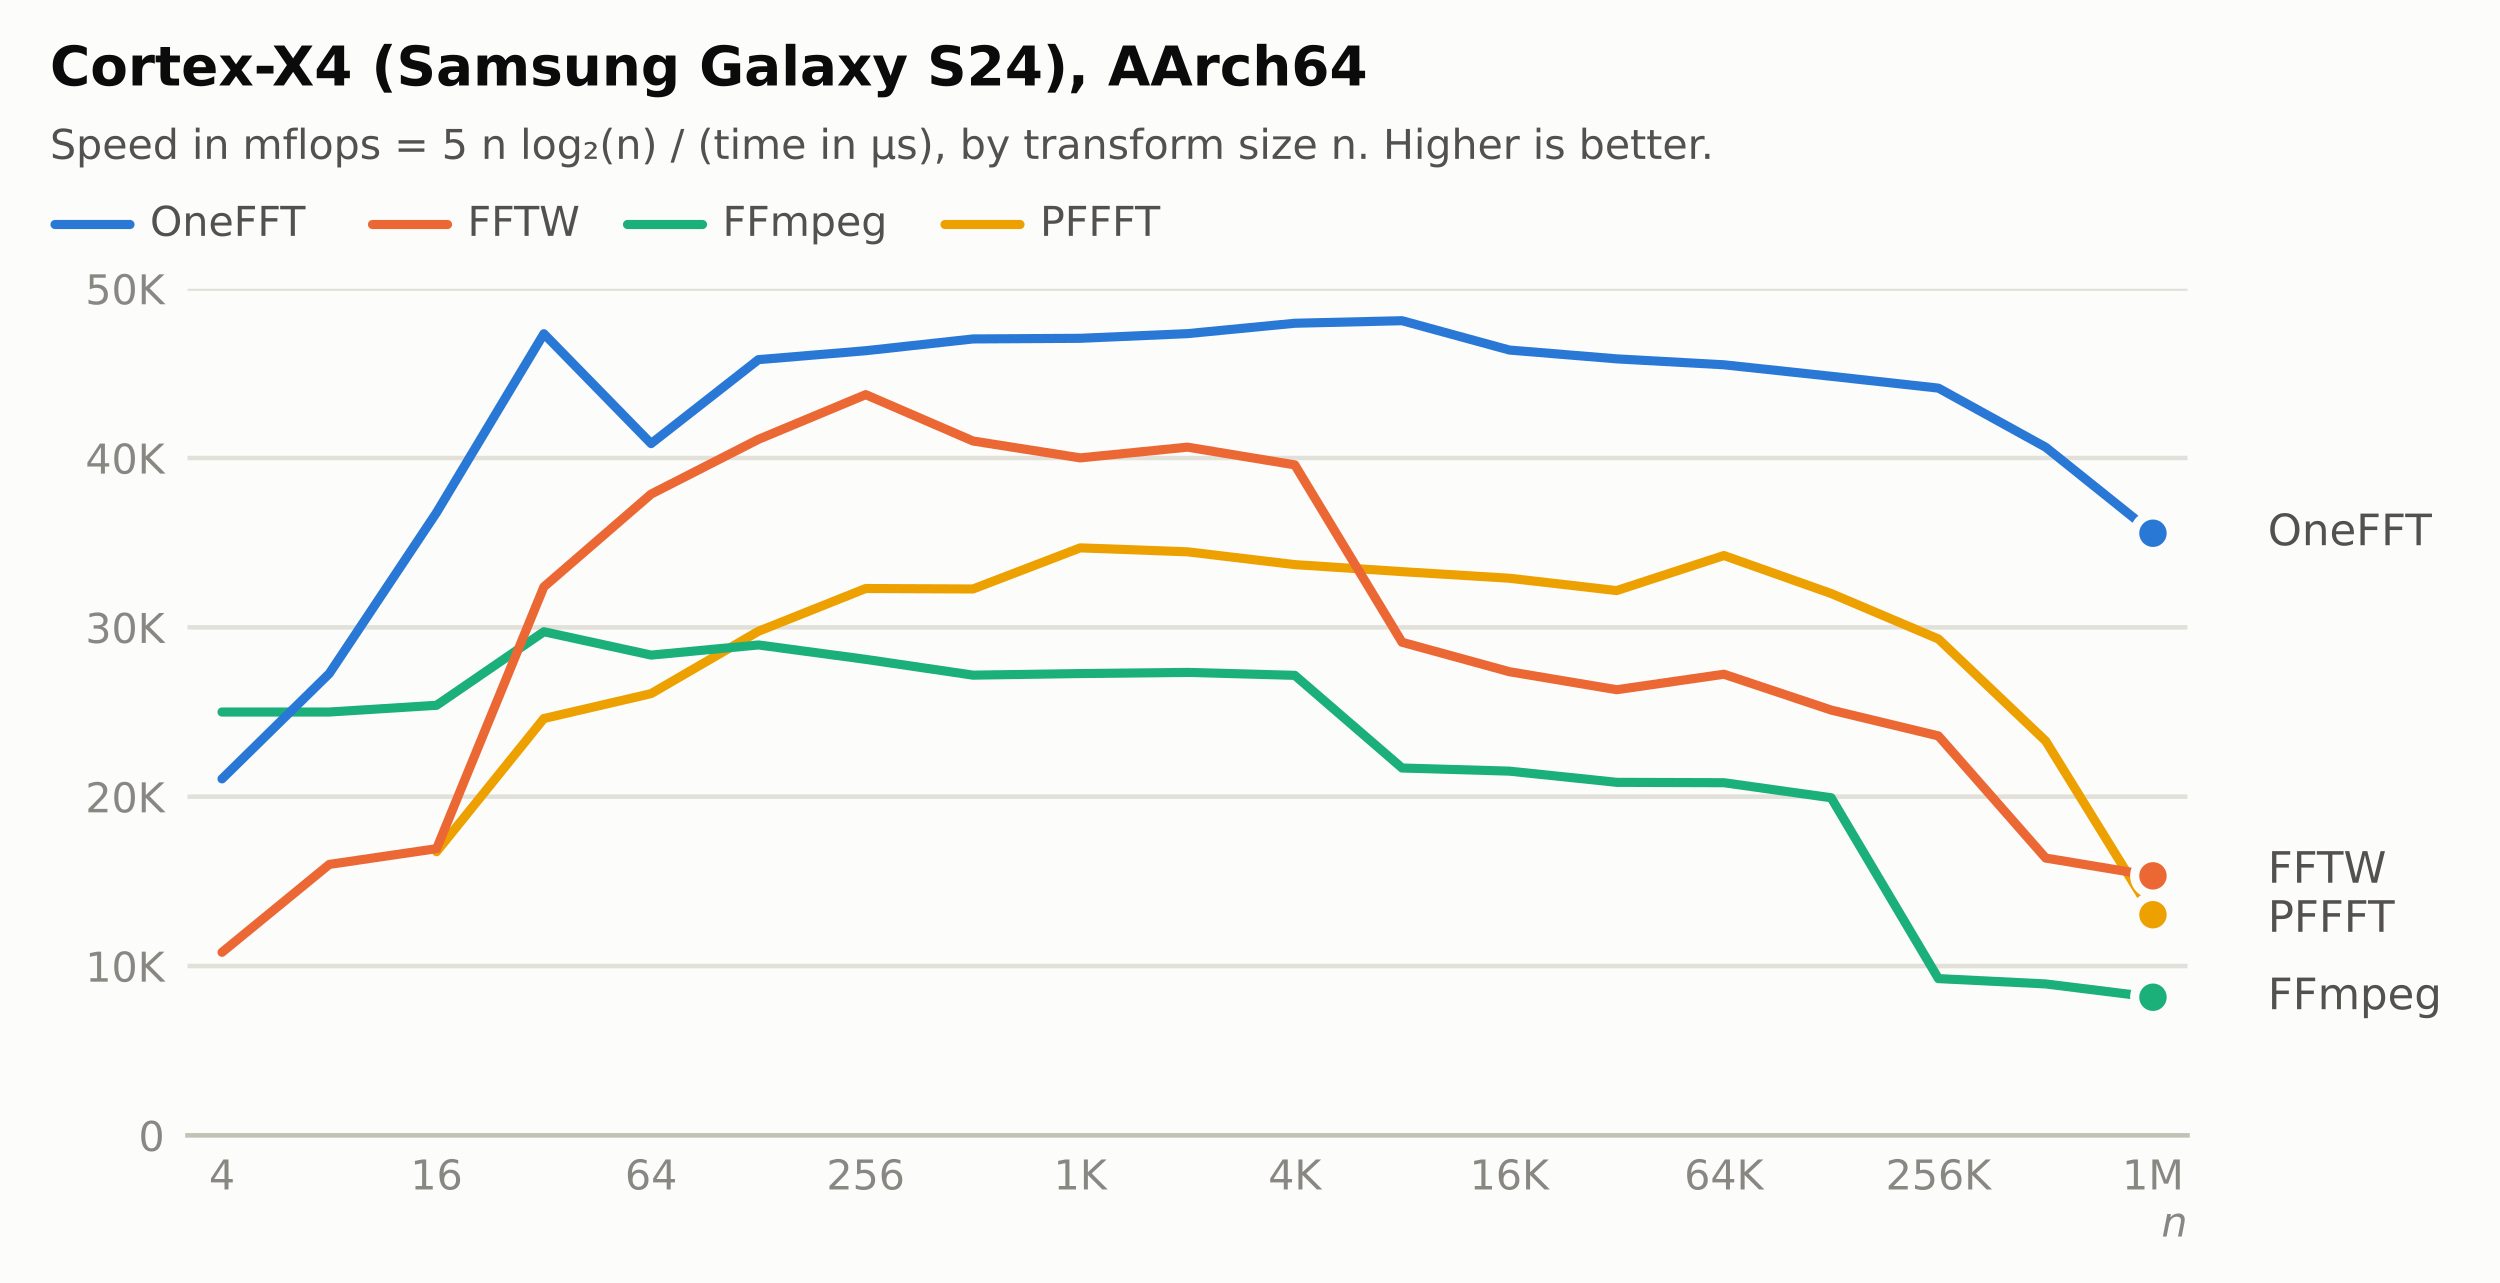
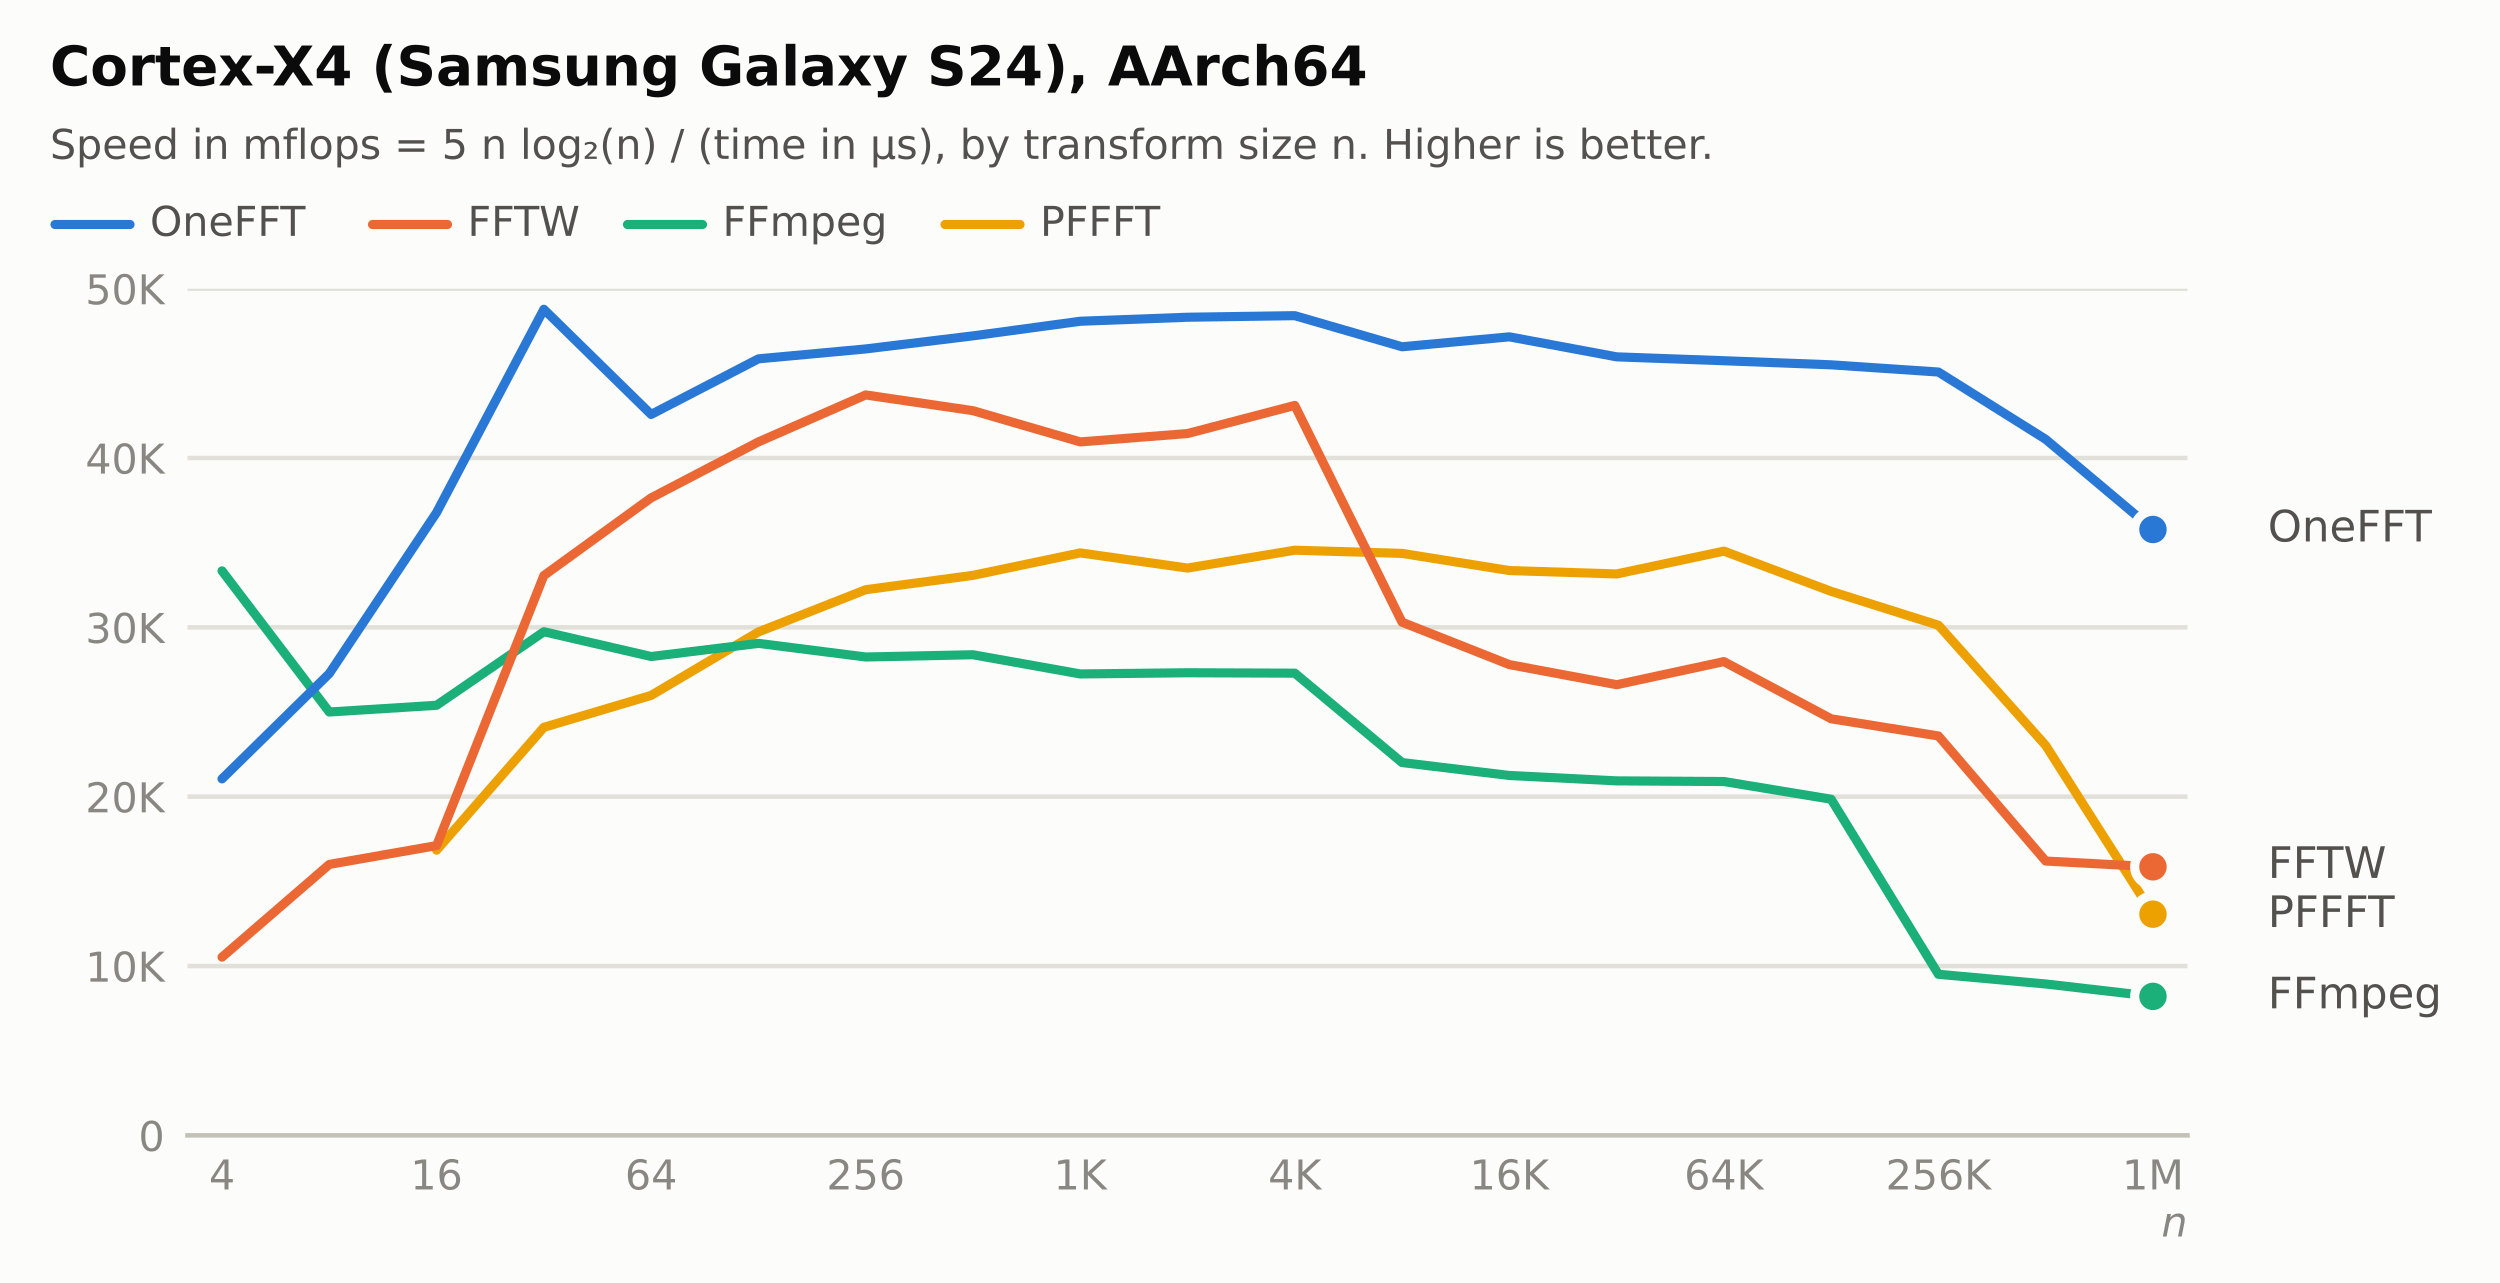
<svg xmlns="http://www.w3.org/2000/svg" xmlns:xlink="http://www.w3.org/1999/xlink" width="547.2pt" height="280.8pt" viewBox="0 0 547.2 280.8" version="1.1">
  <defs>
    <style type="text/css">*{stroke-linejoin: round; stroke-linecap: butt}</style>
  </defs>
  <g id="figure_1">
    <g id="patch_1">
      <path d="M 0 280.8  L 547.2 280.8  L 547.2 0  L 0 0  z " style="fill: #fcfcfb" />
    </g>
    <g id="axes_1">
      <g id="patch_2">
        <path d="M 41.04 248.508  L 478.8 248.508  L 478.8 63.18  L 41.04 63.18  z " style="fill: #fcfcfb" />
      </g>
      <g id="matplotlib.axis_1">
        <g id="xtick_1">
          <g id="line2d_1" />
          <g id="text_1">
            <text style="font-size: 9px; font-family: system-ui, -apple-system, 'Segoe UI', 'DejaVu Sans', sans-serif; text-anchor: middle; fill: #898781" x="48.599" y="260.347" transform="rotate(-0 48.59891 260.3466)">4</text>
          </g>
        </g>
        <g id="xtick_2">
          <g id="line2d_2" />
          <g id="text_2">
            <text style="font-size: 9px; font-family: system-ui, -apple-system, 'Segoe UI', 'DejaVu Sans', sans-serif; text-anchor: middle; fill: #898781" x="95.559" y="260.347" transform="rotate(-0 95.55915 260.3466)">16</text>
          </g>
        </g>
        <g id="xtick_3">
          <g id="line2d_3" />
          <g id="text_3">
            <text style="font-size: 9px; font-family: system-ui, -apple-system, 'Segoe UI', 'DejaVu Sans', sans-serif; text-anchor: middle; fill: #898781" x="142.519" y="260.347" transform="rotate(-0 142.5194 260.3466)">64</text>
          </g>
        </g>
        <g id="xtick_4">
          <g id="line2d_4" />
          <g id="text_4">
            <text style="font-size: 9px; font-family: system-ui, -apple-system, 'Segoe UI', 'DejaVu Sans', sans-serif; text-anchor: middle; fill: #898781" x="189.48" y="260.347" transform="rotate(-0 189.4796 260.3466)">256</text>
          </g>
        </g>
        <g id="xtick_5">
          <g id="line2d_5" />
          <g id="text_5">
            <text style="font-size: 9px; font-family: system-ui, -apple-system, 'Segoe UI', 'DejaVu Sans', sans-serif; text-anchor: middle; fill: #898781" x="236.44" y="260.347" transform="rotate(-0 236.4399 260.3466)">1K</text>
          </g>
        </g>
        <g id="xtick_6">
          <g id="line2d_6" />
          <g id="text_6">
            <text style="font-size: 9px; font-family: system-ui, -apple-system, 'Segoe UI', 'DejaVu Sans', sans-serif; text-anchor: middle; fill: #898781" x="283.4" y="260.347" transform="rotate(-0 283.4001 260.3466)">4K</text>
          </g>
        </g>
        <g id="xtick_7">
          <g id="line2d_7" />
          <g id="text_7">
            <text style="font-size: 9px; font-family: system-ui, -apple-system, 'Segoe UI', 'DejaVu Sans', sans-serif; text-anchor: middle; fill: #898781" x="330.36" y="260.347" transform="rotate(-0 330.3604 260.3466)">16K</text>
          </g>
        </g>
        <g id="xtick_8">
          <g id="line2d_8" />
          <g id="text_8">
            <text style="font-size: 9px; font-family: system-ui, -apple-system, 'Segoe UI', 'DejaVu Sans', sans-serif; text-anchor: middle; fill: #898781" x="377.321" y="260.347" transform="rotate(-0 377.3206 260.3466)">64K</text>
          </g>
        </g>
        <g id="xtick_9">
          <g id="line2d_9" />
          <g id="text_9">
            <text style="font-size: 9px; font-family: system-ui, -apple-system, 'Segoe UI', 'DejaVu Sans', sans-serif; text-anchor: middle; fill: #898781" x="424.281" y="260.347" transform="rotate(-0 424.2808 260.3466)">256K</text>
          </g>
        </g>
        <g id="xtick_10">
          <g id="line2d_10" />
          <g id="text_10">
            <text style="font-size: 9px; font-family: system-ui, -apple-system, 'Segoe UI', 'DejaVu Sans', sans-serif; text-anchor: middle; fill: #898781" x="471.241" y="260.347" transform="rotate(-0 471.2411 260.3466)">1M</text>
          </g>
        </g>
      </g>
      <g id="matplotlib.axis_2">
        <g id="ytick_1">
          <g id="line2d_11">
            <path d="M 41.04 248.508  L 478.8 248.508  " clip-path="url(#p783c82a42f)" style="fill: none; stroke: #e1e0d9; stroke-linecap: square" />
          </g>
          <g id="line2d_12" />
          <g id="text_11">
            <text style="font-size: 9px; font-family: system-ui, -apple-system, 'Segoe UI', 'DejaVu Sans', sans-serif; text-anchor: end; fill: #898781" x="36.04" y="251.927" transform="rotate(-0 36.04 251.9273)">0</text>
          </g>
        </g>
        <g id="ytick_2">
          <g id="line2d_13">
            <path d="M 41.04 211.442  L 478.8 211.442  " clip-path="url(#p783c82a42f)" style="fill: none; stroke: #e1e0d9; stroke-linecap: square" />
          </g>
          <g id="line2d_14" />
          <g id="text_12">
            <text style="font-size: 9px; font-family: system-ui, -apple-system, 'Segoe UI', 'DejaVu Sans', sans-serif; text-anchor: end; fill: #898781" x="36.04" y="214.862" transform="rotate(-0 36.04 214.8617)">10K</text>
          </g>
        </g>
        <g id="ytick_3">
          <g id="line2d_15">
            <path d="M 41.04 174.377  L 478.8 174.377  " clip-path="url(#p783c82a42f)" style="fill: none; stroke: #e1e0d9; stroke-linecap: square" />
          </g>
          <g id="line2d_16" />
          <g id="text_13">
            <text style="font-size: 9px; font-family: system-ui, -apple-system, 'Segoe UI', 'DejaVu Sans', sans-serif; text-anchor: end; fill: #898781" x="36.04" y="177.796" transform="rotate(-0 36.04 177.7961)">20K</text>
          </g>
        </g>
        <g id="ytick_4">
          <g id="line2d_17">
            <path d="M 41.04 137.311  L 478.8 137.311  " clip-path="url(#p783c82a42f)" style="fill: none; stroke: #e1e0d9; stroke-linecap: square" />
          </g>
          <g id="line2d_18" />
          <g id="text_14">
            <text style="font-size: 9px; font-family: system-ui, -apple-system, 'Segoe UI', 'DejaVu Sans', sans-serif; text-anchor: end; fill: #898781" x="36.04" y="140.73" transform="rotate(-0 36.04 140.7305)">30K</text>
          </g>
        </g>
        <g id="ytick_5">
          <g id="line2d_19">
            <path d="M 41.04 100.246  L 478.8 100.246  " clip-path="url(#p783c82a42f)" style="fill: none; stroke: #e1e0d9; stroke-linecap: square" />
          </g>
          <g id="line2d_20" />
          <g id="text_15">
            <text style="font-size: 9px; font-family: system-ui, -apple-system, 'Segoe UI', 'DejaVu Sans', sans-serif; text-anchor: end; fill: #898781" x="36.04" y="103.665" transform="rotate(-0 36.04 103.6649)">40K</text>
          </g>
        </g>
        <g id="ytick_6">
          <g id="line2d_21">
            <path d="M 41.04 63.18  L 478.8 63.18  " clip-path="url(#p783c82a42f)" style="fill: none; stroke: #e1e0d9; stroke-linecap: square" />
          </g>
          <g id="line2d_22" />
          <g id="text_16">
            <text style="font-size: 9px; font-family: system-ui, -apple-system, 'Segoe UI', 'DejaVu Sans', sans-serif; text-anchor: end; fill: #898781" x="36.04" y="66.599" transform="rotate(-0 36.04 66.5993)">50K</text>
          </g>
        </g>
      </g>
      <g id="line2d_23">
-         <path d="M 95.559 186.409  L 119.039 157.27  L 142.519 151.815  L 166 138.173  L 189.48 128.813  L 212.96 128.918  L 236.44 119.916  L 259.92 120.783  L 283.4 123.585  L 306.88 125.124  L 330.36 126.564  L 353.84 129.268  L 377.321 121.594  L 400.801 129.908  L 424.281 139.865  L 447.761 162.193  L 471.241 200.216  " clip-path="url(#p783c82a42f)" style="fill: none; stroke: #eda100; stroke-width: 2; stroke-linecap: round" />
+         <path d="M 95.559 186.082  L 119.039 159.193  L 142.519 152.208  L 166 138.32  L 189.48 129.077  L 212.96 125.931  L 236.44 121.022  L 259.92 124.339  L 283.4 120.427  L 306.88 121.126  L 330.36 124.883  L 353.84 125.629  L 377.321 120.63  L 400.801 129.442  L 424.281 136.853  L 447.761 163.159  L 471.241 200.093  " clip-path="url(#p783c82a42f)" style="fill: none; stroke: #eda100; stroke-width: 2; stroke-linecap: round" />
      </g>
      <g id="line2d_24">
-         <path d="M 48.599 155.844  L 72.079 155.844  L 95.559 154.373  L 119.039 138.276  L 142.519 143.388  L 166 141.169  L 189.48 144.321  L 212.96 147.778  L 236.44 147.424  L 259.92 147.174  L 283.4 147.821  L 306.88 168.101  L 330.36 168.787  L 353.84 171.237  L 377.321 171.321  L 400.801 174.615  L 424.281 214.197  L 447.761 215.364  L 471.241 218.276  " clip-path="url(#p783c82a42f)" style="fill: none; stroke: #1baf7a; stroke-width: 2; stroke-linecap: round" />
+         <path d="M 48.599 124.956  L 72.079 155.844  L 95.559 154.373  L 119.039 138.276  L 142.519 143.698  L 166 140.821  L 189.48 143.804  L 212.96 143.311  L 236.44 147.515  L 259.92 147.255  L 283.4 147.341  L 306.88 166.906  L 330.36 169.737  L 353.84 170.915  L 377.321 171.06  L 400.801 174.938  L 424.281 213.256  L 447.761 215.373  L 471.241 218.087  " clip-path="url(#p783c82a42f)" style="fill: none; stroke: #1baf7a; stroke-width: 2; stroke-linecap: round" />
      </g>
      <g id="line2d_25">
-         <path d="M 48.599 208.437  L 72.079 189.203  L 95.559 185.751  L 119.039 128.457  L 142.519 108.141  L 166 96.165  L 189.48 86.376  L 212.96 96.525  L 236.44 100.222  L 259.92 97.87  L 283.4 101.755  L 306.88 140.576  L 330.36 147.023  L 353.84 150.968  L 377.321 147.572  L 400.801 155.42  L 424.281 161.079  L 447.761 187.812  L 471.241 191.707  " clip-path="url(#p783c82a42f)" style="fill: none; stroke: #eb6834; stroke-width: 2; stroke-linecap: round" />
+         <path d="M 48.599 209.492  L 72.079 189.203  L 95.559 185.08  L 119.039 125.977  L 142.519 108.967  L 166 96.722  L 189.48 86.445  L 212.96 89.891  L 236.44 96.724  L 259.92 94.894  L 283.4 88.736  L 306.88 136.187  L 330.36 145.469  L 353.84 149.872  L 377.321 144.807  L 400.801 157.33  L 424.281 161.091  L 447.761 188.461  L 471.241 189.728  " clip-path="url(#p783c82a42f)" style="fill: none; stroke: #eb6834; stroke-width: 2; stroke-linecap: round" />
      </g>
      <g id="patch_3">
        <path d="M 41.04 248.508  L 478.8 248.508  " style="fill: none; stroke: #c3c2b7; stroke-linejoin: miter; stroke-linecap: square" />
      </g>
      <g id="line2d_26">
-         <path d="M 48.599 170.475  L 72.079 147.42  L 95.559 112.175  L 119.039 73.05  L 142.519 97.091  L 166 78.719  L 189.48 76.765  L 212.96 74.188  L 236.44 74.05  L 259.92 73.026  L 283.4 70.753  L 306.88 70.197  L 330.36 76.616  L 353.84 78.546  L 377.321 79.845  L 400.801 82.363  L 424.281 84.954  L 447.761 97.892  L 471.241 116.715  " clip-path="url(#p783c82a42f)" style="fill: none; stroke: #2a78d6; stroke-width: 2; stroke-linecap: round" />
+         <path d="M 48.599 170.475  L 72.079 147.42  L 95.559 112.175  L 119.039 67.7  L 142.519 90.712  L 166 78.545  L 189.48 76.376  L 212.96 73.51  L 236.44 70.315  L 259.92 69.436  L 283.4 69.093  L 306.88 75.903  L 330.36 73.728  L 353.84 78.105  L 377.321 78.956  L 400.801 79.852  L 424.281 81.432  L 447.761 96.161  L 471.241 115.895  " clip-path="url(#p783c82a42f)" style="fill: none; stroke: #2a78d6; stroke-width: 2; stroke-linecap: round" />
      </g>
      <g id="text_17">
-         <text style="font-size: 9.5px; font-family: system-ui, -apple-system, 'Segoe UI', 'DejaVu Sans', sans-serif; text-anchor: start; fill: #52514e" x="496.374" y="220.898" transform="rotate(-0 496.374 220.8978)">FFmpeg</text>
+         <text style="font-size: 9.5px; font-family: system-ui, -apple-system, 'Segoe UI', 'DejaVu Sans', sans-serif; text-anchor: start; fill: #52514e" x="496.374" y="220.708" transform="rotate(-0 496.374 220.7081)">FFmpeg</text>
      </g>
      <g id="text_18">
-         <text style="font-size: 9.5px; font-family: system-ui, -apple-system, 'Segoe UI', 'DejaVu Sans', sans-serif; text-anchor: start; fill: #52514e" x="496.374" y="203.957" transform="rotate(-0 496.374 203.9575)">PFFFT</text>
+         <text style="font-size: 9.5px; font-family: system-ui, -apple-system, 'Segoe UI', 'DejaVu Sans', sans-serif; text-anchor: start; fill: #52514e" x="496.374" y="202.906" transform="rotate(-0 496.374 202.9064)">PFFFT</text>
      </g>
      <g id="text_19">
-         <text style="font-size: 9.5px; font-family: system-ui, -apple-system, 'Segoe UI', 'DejaVu Sans', sans-serif; text-anchor: start; fill: #52514e" x="496.374" y="193.208" transform="rotate(-0 496.374 193.2084)">FFTW</text>
+         <text style="font-size: 9.5px; font-family: system-ui, -apple-system, 'Segoe UI', 'DejaVu Sans', sans-serif; text-anchor: start; fill: #52514e" x="496.374" y="192.157" transform="rotate(-0 496.374 192.1574)">FFTW</text>
      </g>
      <g id="text_20">
-         <text style="font-size: 9.5px; font-family: system-ui, -apple-system, 'Segoe UI', 'DejaVu Sans', sans-serif; text-anchor: start; fill: #52514e" x="496.374" y="119.336" transform="rotate(-0 496.374 119.3363)">OneFFT</text>
+         <text style="font-size: 9.5px; font-family: system-ui, -apple-system, 'Segoe UI', 'DejaVu Sans', sans-serif; text-anchor: start; fill: #52514e" x="496.374" y="118.516" transform="rotate(-0 496.374 118.516)">OneFFT</text>
      </g>
      <g id="line2d_27">
-         <path d="M 471.241 200.216  " style="fill: none; stroke: #1f77b4; stroke-width: 1.5; stroke-linecap: square" />
+         <path d="M 471.241 200.093  " style="fill: none; stroke: #1f77b4; stroke-width: 1.5; stroke-linecap: square" />
        <defs>
          <path id="m5d4fb2577f" d="M 0 4  C 1.061 4 2.078 3.579 2.828 2.828  C 3.579 2.078 4 1.061 4 0  C 4 -1.061 3.579 -2.078 2.828 -2.828  C 2.078 -3.579 1.061 -4 0 -4  C -1.061 -4 -2.078 -3.579 -2.828 -2.828  C -3.579 -2.078 -4 -1.061 -4 0  C -4 1.061 -3.579 2.078 -2.828 2.828  C -2.078 3.579 -1.061 4 0 4  z " style="stroke: #fcfcfb; stroke-width: 2" />
        </defs>
        <g>
-           <use xlink:href="#m5d4fb2577f" x="471.241" y="200.216" style="fill: #eda100; stroke: #fcfcfb; stroke-width: 2" />
+           <use xlink:href="#m5d4fb2577f" x="471.241" y="200.093" style="fill: #eda100; stroke: #fcfcfb; stroke-width: 2" />
        </g>
      </g>
      <g id="line2d_28">
-         <path d="M 471.241 218.276  " style="fill: none; stroke: #ff7f0e; stroke-width: 1.5; stroke-linecap: square" />
+         <path d="M 471.241 218.087  " style="fill: none; stroke: #ff7f0e; stroke-width: 1.5; stroke-linecap: square" />
        <defs>
          <path id="mb385538bec" d="M 0 4  C 1.061 4 2.078 3.579 2.828 2.828  C 3.579 2.078 4 1.061 4 0  C 4 -1.061 3.579 -2.078 2.828 -2.828  C 2.078 -3.579 1.061 -4 0 -4  C -1.061 -4 -2.078 -3.579 -2.828 -2.828  C -3.579 -2.078 -4 -1.061 -4 0  C -4 1.061 -3.579 2.078 -2.828 2.828  C -2.078 3.579 -1.061 4 0 4  z " style="stroke: #fcfcfb; stroke-width: 2" />
        </defs>
        <g>
-           <use xlink:href="#mb385538bec" x="471.241" y="218.276" style="fill: #1baf7a; stroke: #fcfcfb; stroke-width: 2" />
+           <use xlink:href="#mb385538bec" x="471.241" y="218.087" style="fill: #1baf7a; stroke: #fcfcfb; stroke-width: 2" />
        </g>
      </g>
      <g id="line2d_29">
-         <path d="M 471.241 191.707  " style="fill: none; stroke: #2ca02c; stroke-width: 1.5; stroke-linecap: square" />
+         <path d="M 471.241 189.728  " style="fill: none; stroke: #2ca02c; stroke-width: 1.5; stroke-linecap: square" />
        <defs>
          <path id="m1467af2e55" d="M 0 4  C 1.061 4 2.078 3.579 2.828 2.828  C 3.579 2.078 4 1.061 4 0  C 4 -1.061 3.579 -2.078 2.828 -2.828  C 2.078 -3.579 1.061 -4 0 -4  C -1.061 -4 -2.078 -3.579 -2.828 -2.828  C -3.579 -2.078 -4 -1.061 -4 0  C -4 1.061 -3.579 2.078 -2.828 2.828  C -2.078 3.579 -1.061 4 0 4  z " style="stroke: #fcfcfb; stroke-width: 2" />
        </defs>
        <g>
-           <use xlink:href="#m1467af2e55" x="471.241" y="191.707" style="fill: #eb6834; stroke: #fcfcfb; stroke-width: 2" />
+           <use xlink:href="#m1467af2e55" x="471.241" y="189.728" style="fill: #eb6834; stroke: #fcfcfb; stroke-width: 2" />
        </g>
      </g>
      <g id="line2d_30">
-         <path d="M 471.241 116.715  " style="fill: none; stroke: #d62728; stroke-width: 1.5; stroke-linecap: square" />
+         <path d="M 471.241 115.895  " style="fill: none; stroke: #d62728; stroke-width: 1.5; stroke-linecap: square" />
        <defs>
          <path id="mdb0aa99128" d="M 0 4  C 1.061 4 2.078 3.579 2.828 2.828  C 3.579 2.078 4 1.061 4 0  C 4 -1.061 3.579 -2.078 2.828 -2.828  C 2.078 -3.579 1.061 -4 0 -4  C -1.061 -4 -2.078 -3.579 -2.828 -2.828  C -3.579 -2.078 -4 -1.061 -4 0  C -4 1.061 -3.579 2.078 -2.828 2.828  C -2.078 3.579 -1.061 4 0 4  z " style="stroke: #fcfcfb; stroke-width: 2" />
        </defs>
        <g>
-           <use xlink:href="#mdb0aa99128" x="471.241" y="116.715" style="fill: #2a78d6; stroke: #fcfcfb; stroke-width: 2" />
+           <use xlink:href="#mdb0aa99128" x="471.241" y="115.895" style="fill: #2a78d6; stroke: #fcfcfb; stroke-width: 2" />
        </g>
      </g>
    </g>
    <g id="line2d_31">
      <path d="M 12.038 49.14  L 28.454 49.14  " style="fill: none; stroke: #2a78d6; stroke-width: 2; stroke-linecap: round" />
    </g>
    <g id="line2d_32">
      <path d="M 81.533 49.14  L 97.949 49.14  " style="fill: none; stroke: #eb6834; stroke-width: 2; stroke-linecap: round" />
    </g>
    <g id="line2d_33">
      <path d="M 137.347 49.14  L 153.763 49.14  " style="fill: none; stroke: #1baf7a; stroke-width: 2; stroke-linecap: round" />
    </g>
    <g id="line2d_34">
      <path d="M 206.842 49.14  L 223.258 49.14  " style="fill: none; stroke: #eda100; stroke-width: 2; stroke-linecap: round" />
    </g>
    <g id="text_21">
      <text style="font-weight: 700; font-size: 12px; font-family: system-ui, -apple-system, 'Segoe UI', 'DejaVu Sans', sans-serif; text-anchor: start; fill: #0b0b0b" x="10.944" y="18.708" transform="rotate(-0 10.944 18.70838)">Cortex-X4 (Samsung Galaxy S24), AArch64</text>
    </g>
    <g id="text_22">
      <text style="font-size: 9px; font-family: system-ui, -apple-system, 'Segoe UI', 'DejaVu Sans', sans-serif; text-anchor: start; fill: #52514e" x="10.944" y="34.775" transform="rotate(-0 10.944 34.77544)">Speed in mflops = 5 n log₂(n) / (time in µs), by transform size n. Higher is better.</text>
    </g>
    <g id="text_23">
      <text style="font-size: 9px; font-family: system-ui, -apple-system, 'Segoe UI', 'DejaVu Sans', sans-serif; text-anchor: start; fill: #52514e" x="32.832" y="51.623" transform="rotate(-0 32.832 51.62344)">OneFFT</text>
    </g>
    <g id="text_24">
      <text style="font-size: 9px; font-family: system-ui, -apple-system, 'Segoe UI', 'DejaVu Sans', sans-serif; text-anchor: start; fill: #52514e" x="102.326" y="51.623" transform="rotate(-0 102.3264 51.62344)">FFTW</text>
    </g>
    <g id="text_25">
      <text style="font-size: 9px; font-family: system-ui, -apple-system, 'Segoe UI', 'DejaVu Sans', sans-serif; text-anchor: start; fill: #52514e" x="158.141" y="51.623" transform="rotate(-0 158.1408 51.62344)">FFmpeg</text>
    </g>
    <g id="text_26">
      <text style="font-size: 9px; font-family: system-ui, -apple-system, 'Segoe UI', 'DejaVu Sans', sans-serif; text-anchor: start; fill: #52514e" x="227.635" y="51.623" transform="rotate(-0 227.6352 51.62344)">PFFFT</text>
    </g>
    <g id="text_27">
      <text style="font-style: italic; font-size: 9px; font-family: system-ui, -apple-system, 'Segoe UI', 'DejaVu Sans', sans-serif; text-anchor: end; fill: #898781" x="478.8" y="270.647" transform="rotate(-0 478.8 270.6474)">n</text>
    </g>
  </g>
  <defs>
    <clipPath id="p783c82a42f">
      <rect x="41.04" y="63.18" width="437.76" height="185.328" />
    </clipPath>
  </defs>
</svg>
